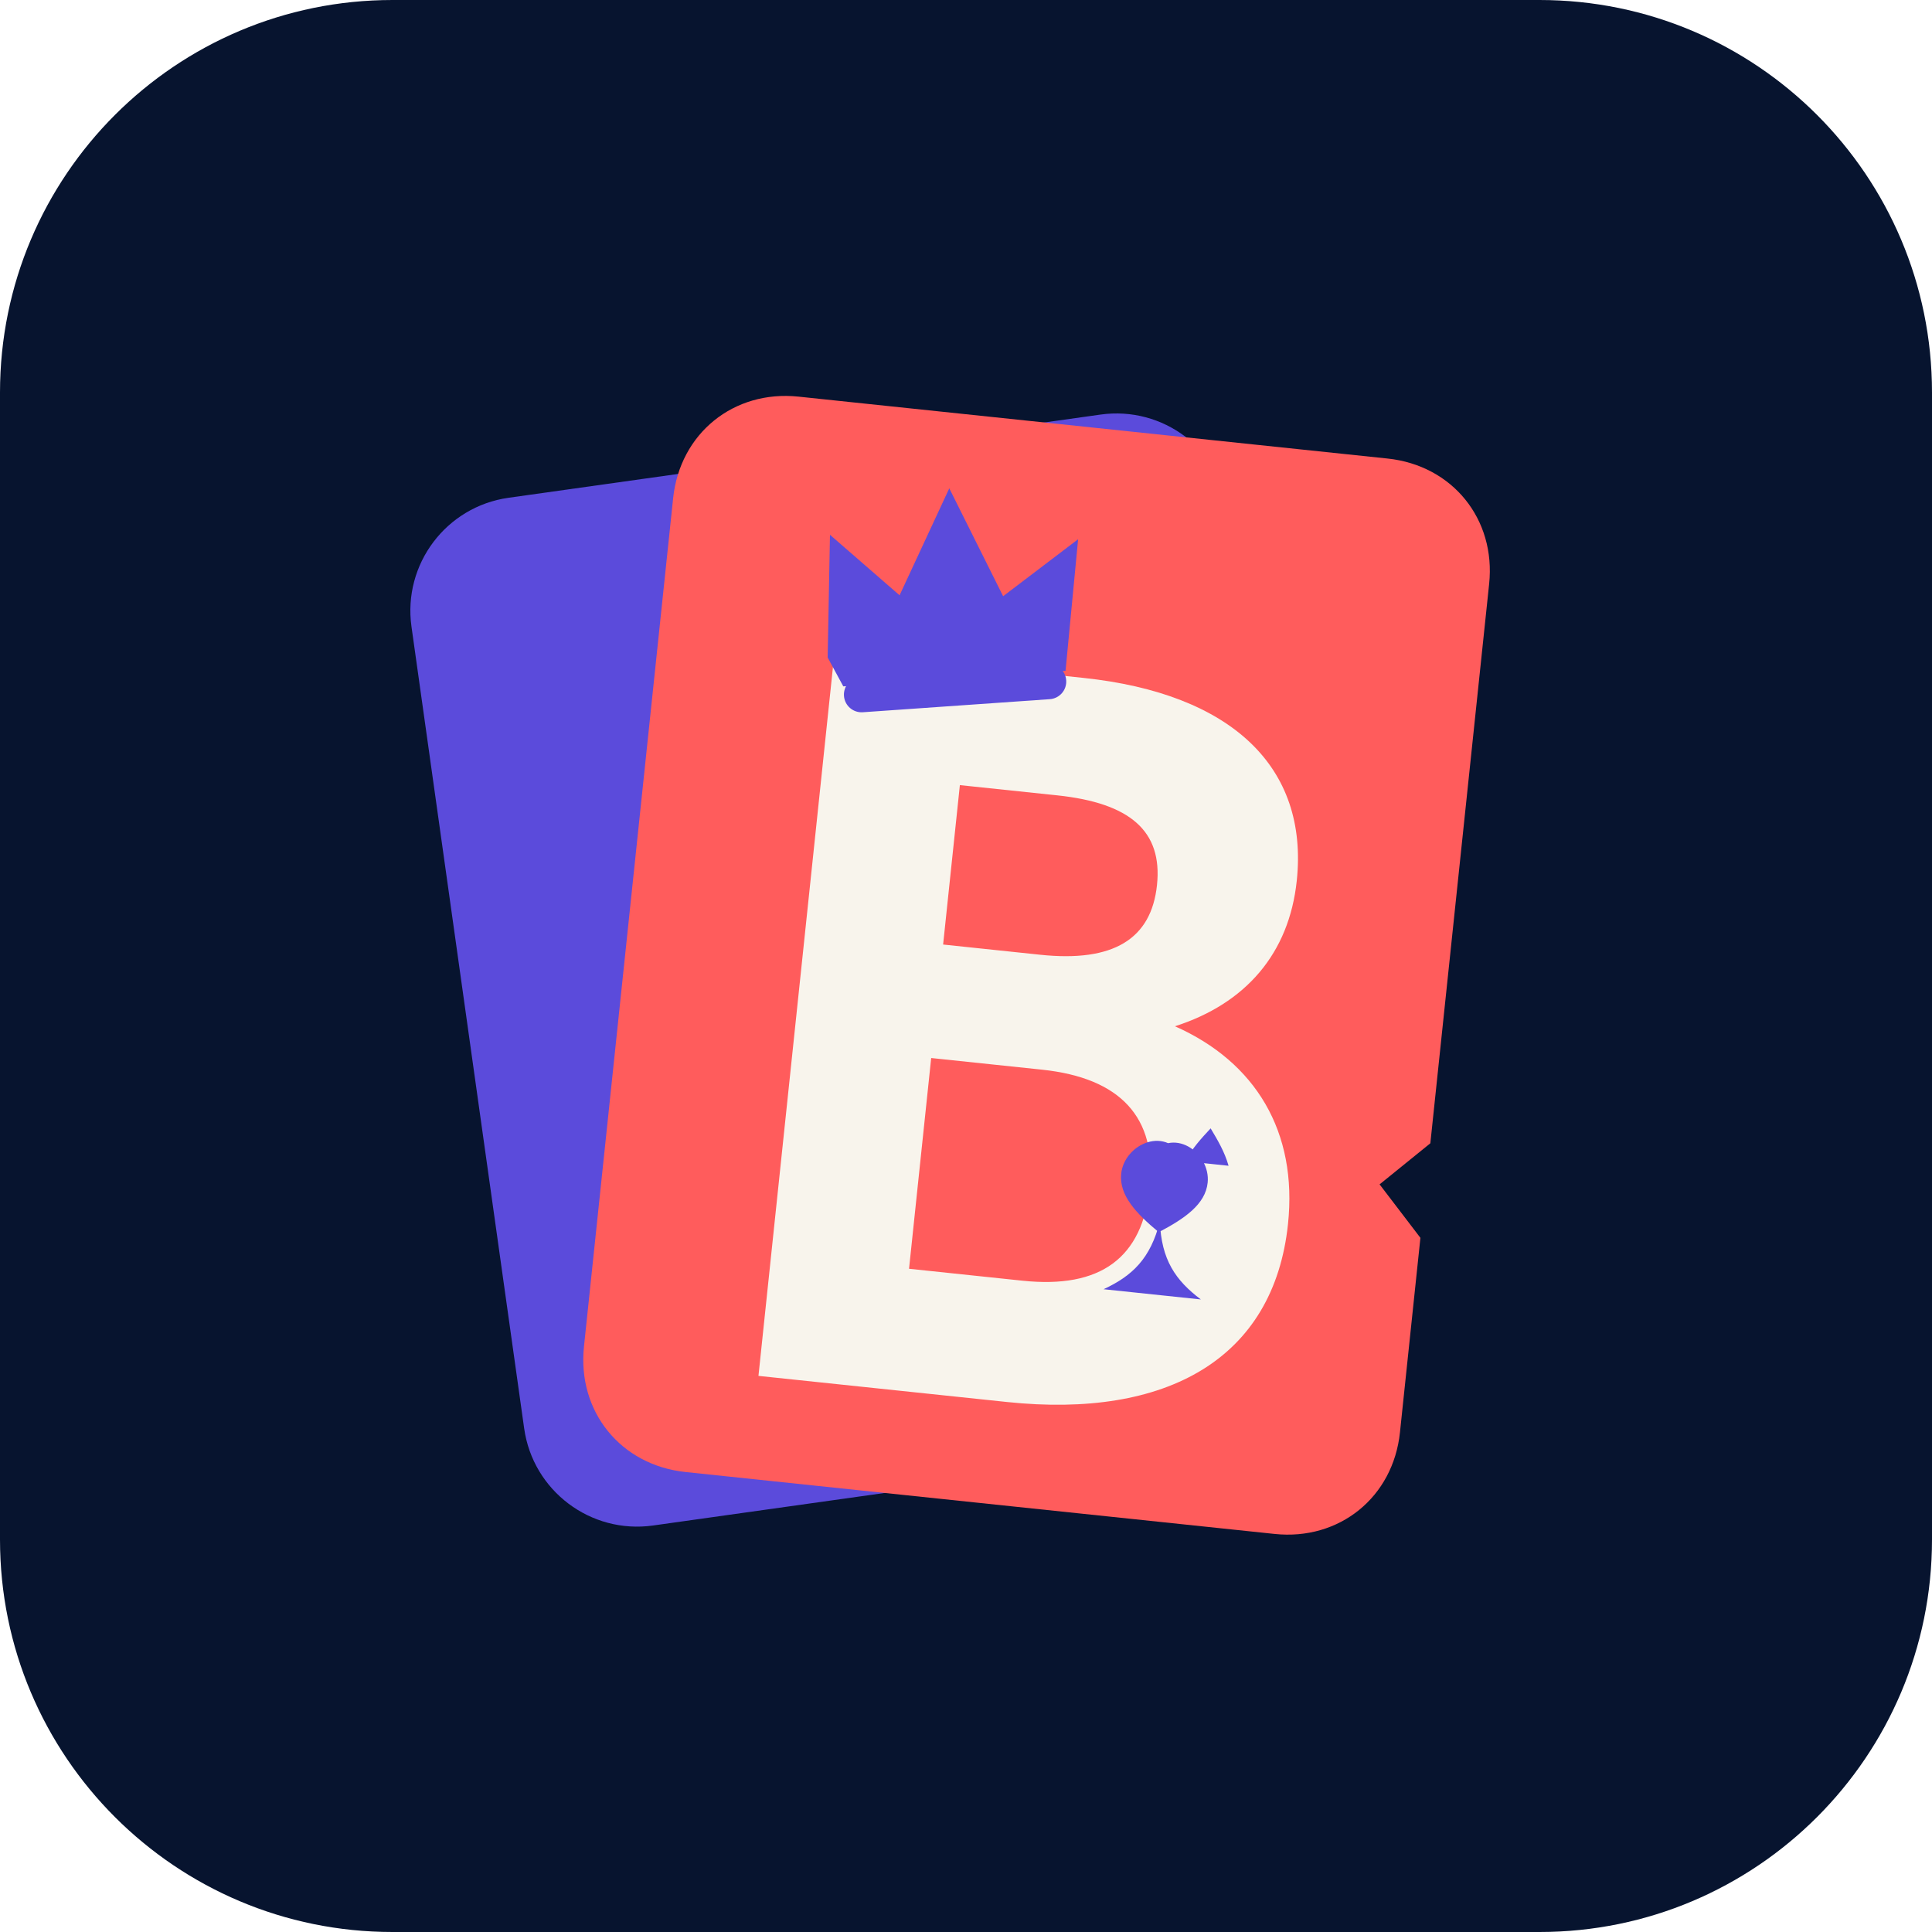
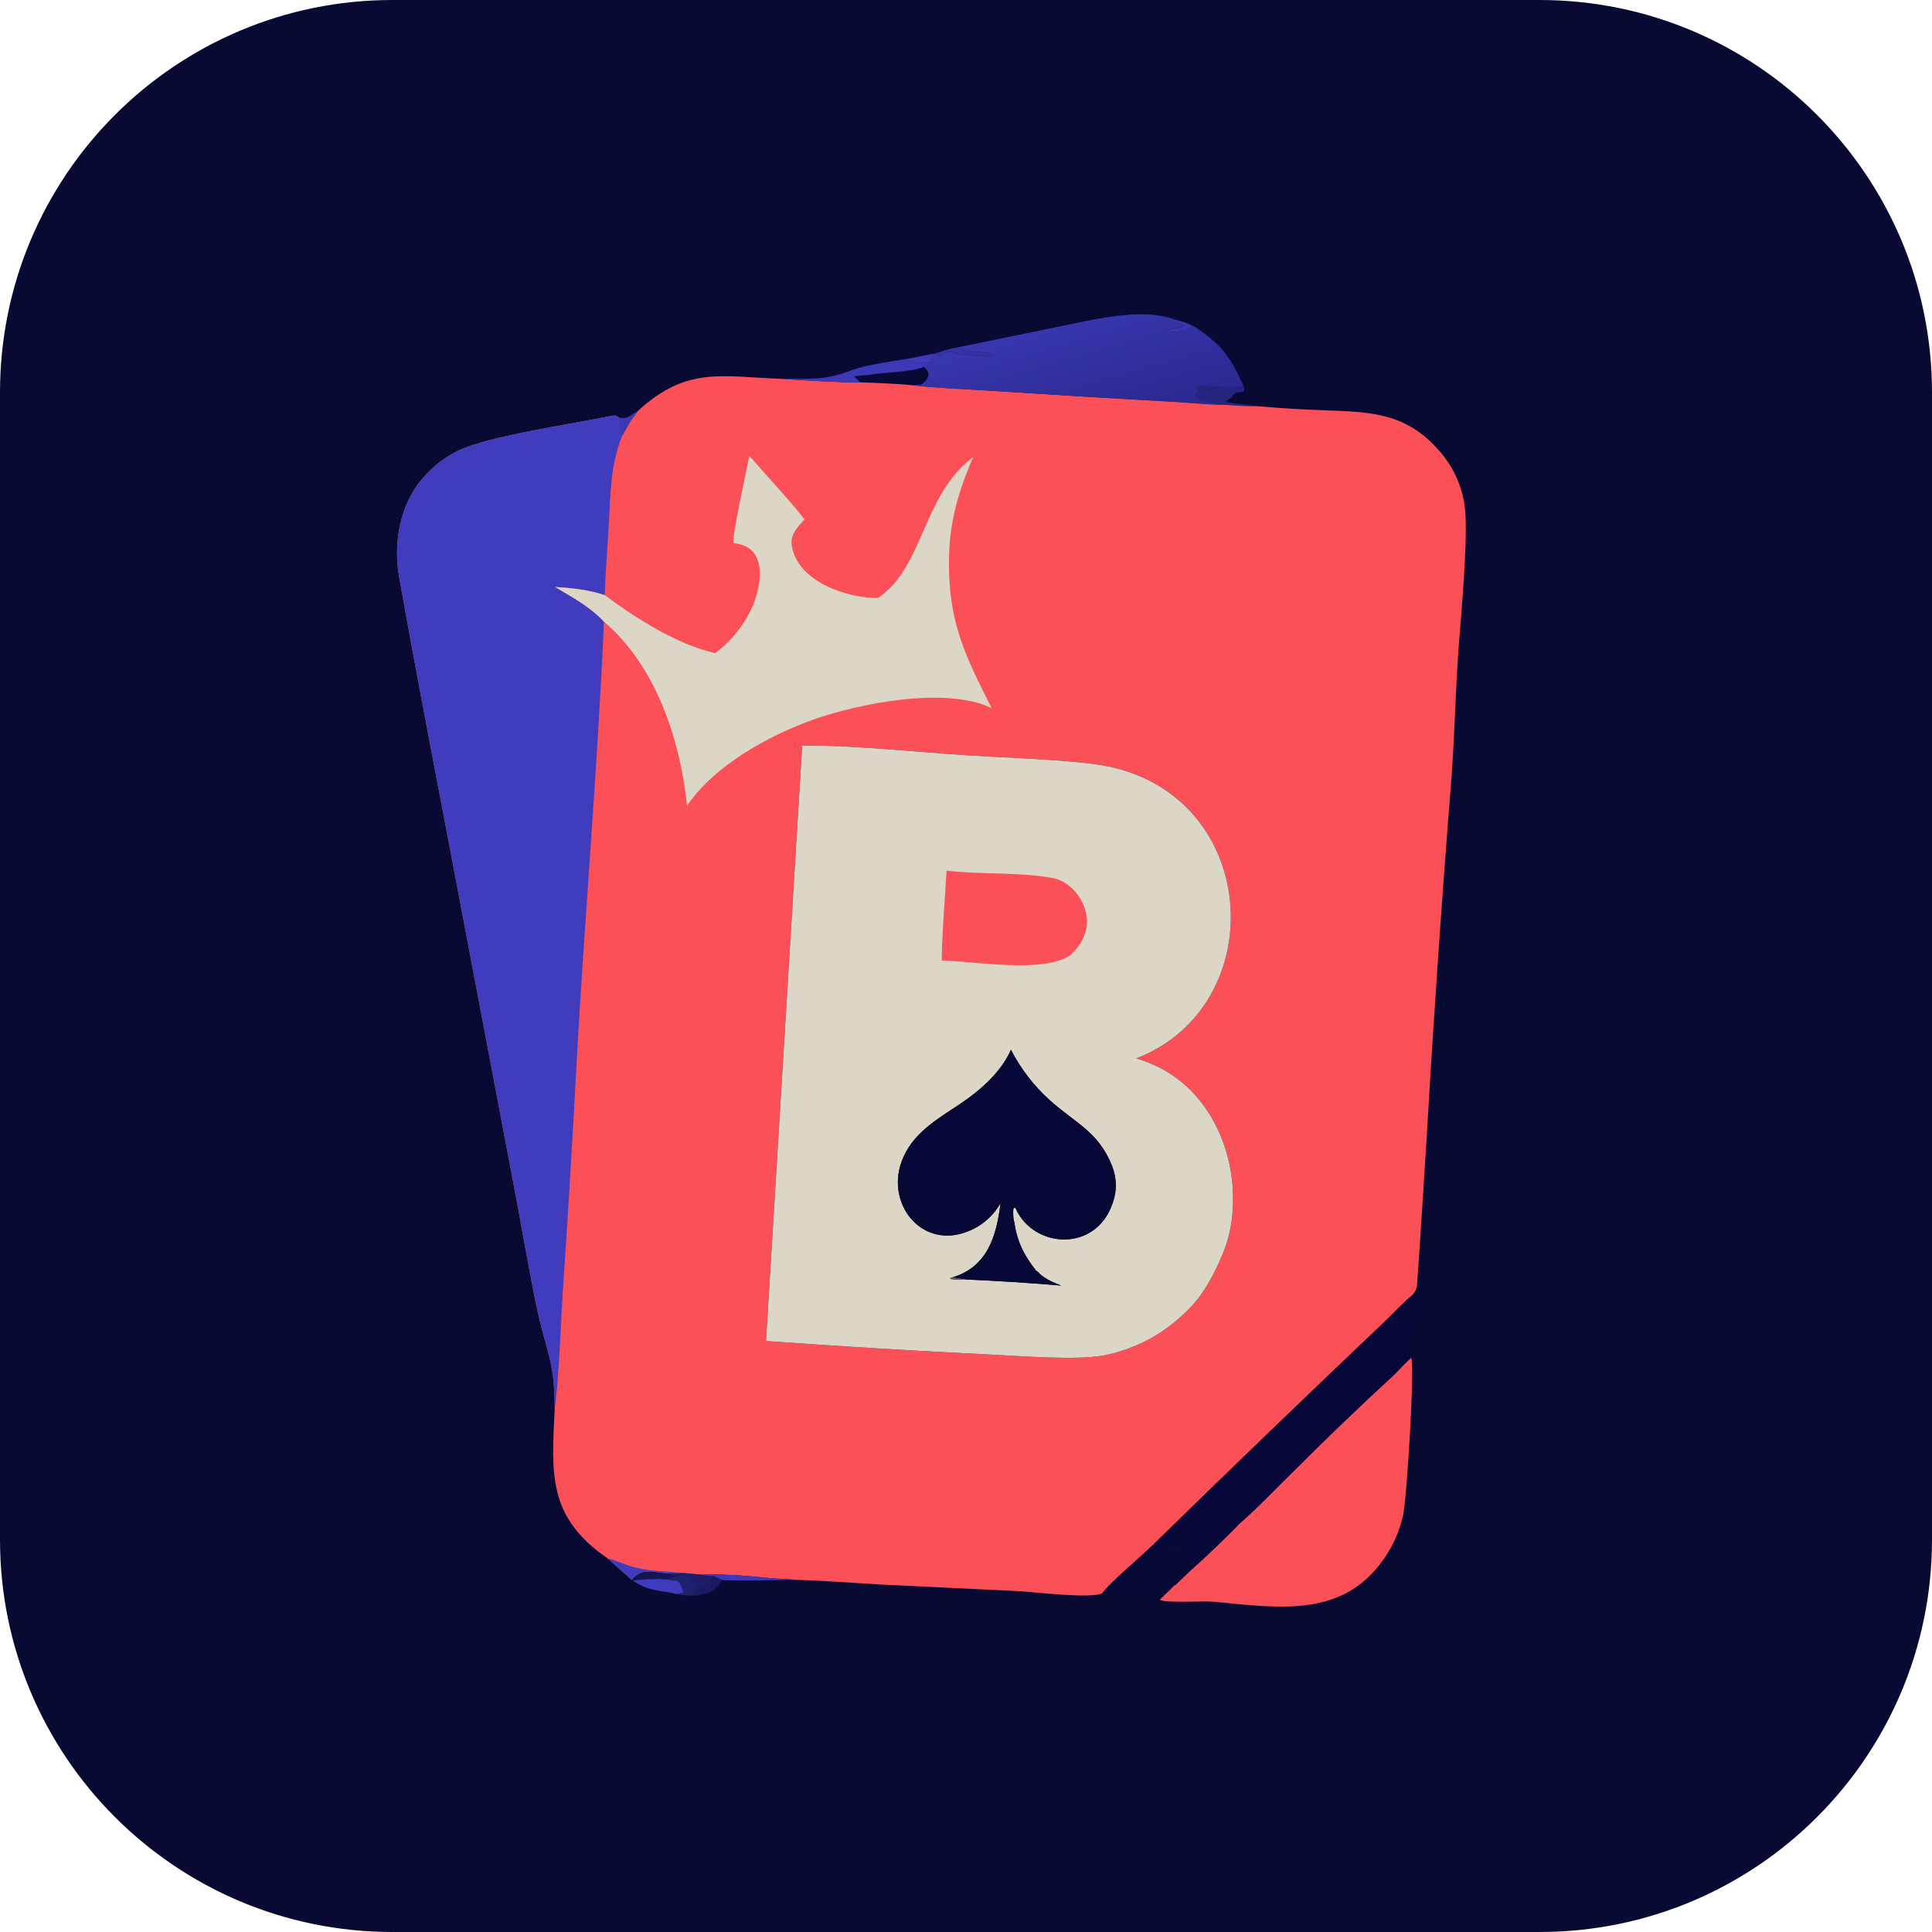
<svg xmlns="http://www.w3.org/2000/svg" viewBox="0 0 512 512">
-   <rect width="512" height="512" rx="104" fill="#07142F" />
-   <g transform="translate(71 71) scale(.72)">
-     <g transform="rotate(-8 220 258)">
-       <rect x="72" y="68" width="304" height="382" rx="42" fill="#5B4BDB" />
-     </g>
-     <g transform="rotate(6 286 256)">
-       <path fill="#FF5C5C" d="M174 58h218c24 0 42 18 42 42v207l-17 17 17 18v72c0 24-18 42-42 42H174c-24 0-42-18-42-42V100c0-24 18-42 42-42Z" />
-       <path fill="#F8F4EC" fill-rule="evenodd" d="M197 150h92c55 0 86 24 86 66 0 27-14 47-39 58 31 10 49 34 49 68 0 50-37 76-96 76h-92V150Zm51 44v59h36c27 0 40-10 40-30 0-20-13-29-40-29h-36Zm0 101v78h42c29 0 43-13 43-39 0-26-15-39-44-39h-41Z" />
-       <path fill="#5B4BDB" d="M331 323c8-13 23-4 23 7 0 8-7 14-16 20-9-6-16-12-16-20 0-11 15-20 23-7 2-5 5-9 8-13 3 4 6 8 8 13Zm7 23c2 14 8 21 18 27h-36c10-6 16-13 18-27Z" />
-       <path fill="#5B4BDB" d="m193 145 4-45 24 24 21-38 17 41 29-19-8 48h-82l-5-11Z" transform="rotate(-10 236 139)" />
-       <rect x="198" y="153" width="82" height="13" rx="6.5" fill="#5B4BDB" transform="rotate(-10 236 139)" />
-     </g>
-   </g>
+   <rect width="512" height="512" rx="104" fill="#080A34" />
+   <svg x="54" y="54" width="404" height="404" viewBox="256 224 512 576">
+     <path fill="#FB5057" d="M388.259 302.058C406.576 285.399 419.5 289.33 442.245 290.142C449.264 290.648 465.791 291.622 472.148 291.508C476.618 291.568 487.529 292.091 491.73 292.586C500.211 293.576 510.504 293.994 519.1 294.511L557.466 296.926L592.064 298.936C597 299.223 604.104 299.926 608.813 299.922C612.81 300.152 618.447 300.577 622.254 300.495C630.349 301.207 638.462 301.705 646.584 301.991C664.871 302.725 678.262 302.632 691.221 317.826C696.038 323.413 699.195 330.237 700.333 337.526C701.997 348.112 699.108 378.846 698.209 390.677C696.855 408.505 696.542 428.552 695.03 446.033C691.579 489.563 688.59 533.129 686.064 576.722C684.839 595.255 683.781 613.97 682.411 632.503C682.284 634.233 681.665 635.124 680.56 636.397C677.849 638.575 674.051 642.581 671.471 645.135C641.616 673.479 611.971 702.042 582.536 730.821C578.678 734.616 565.572 745.71 563.576 748.907C559.985 751.267 537.09 748.45 531.551 748.178L480.267 745.722C469.096 745.119 458.485 744.192 447.26 743.922C444.087 743.475 441.134 743.609 438.002 743.282C429.718 742.416 420.713 741.674 412.398 741.978C409.857 741.689 407.632 741.571 405.116 741.359C402.734 741.341 401.135 741.3 398.747 741.445C393.274 740.977 389.305 739.315 385.677 743.966C382.741 741.153 379.475 738.454 376.518 735.783C353.826 720.146 355.404 703.779 356.6 679.201C356.609 661.008 353.323 657.639 349.792 640.921C347.089 628.123 344.622 613.374 342.167 600.305L314.82 456.087C309.027 425.728 303.199 395.419 297.813 364.981C295.728 353.197 297.717 339.789 304.867 330.04C308.795 324.713 313.923 320.386 319.835 317.412C331.343 311.704 363.845 307.16 378.046 304.128C379.491 303.819 379.971 304.097 380.892 304.826C380.807 307.857 380.771 309.046 382.105 311.613C384.777 306.884 384.834 306.403 388.259 302.058ZM436.442 653.689C464.553 655.718 492.687 657.419 520.838 658.791C532.572 659.353 553.531 661.094 564.107 659.131C574.368 657.126 583.929 652.482 591.85 645.658C598.145 640.248 601.097 636.423 605.009 629.283C608.978 621.579 611.564 615.564 612.541 606.828C615.001 584.845 605.404 560.597 584.94 550.291C582.173 548.925 579.294 547.799 576.334 546.926C623.579 528.673 623.984 459.771 577.432 440.192C572.275 438.052 566.863 436.588 561.331 435.836C548.576 433.981 527.289 433.321 513.687 432.467C494.605 431.269 468.819 428.493 450.113 428.691L436.442 653.689Z" />
+     <path fill="#413CBE" d="M356.6 679.201C356.609 661.008 353.323 657.639 349.792 640.921C347.089 628.123 344.622 613.374 342.167 600.305L314.82 456.087C309.027 425.728 303.199 395.419 297.813 364.981C295.728 353.197 297.717 339.789 304.867 330.04C308.795 324.713 313.923 320.386 319.835 317.412C331.343 311.704 363.845 307.16 378.046 304.128C379.491 303.819 379.971 304.097 380.892 304.826C380.807 307.857 380.771 309.046 382.105 311.613C377.691 322.625 377.712 332.971 377.062 344.661C376.559 353.697 375.79 362.833 375.475 371.865C369.048 369.771 363.504 369.235 356.744 368.781C363.487 372.875 369.714 376.044 375.212 381.899C372.806 437.097 367.873 493.917 364.831 549.278C363.319 578.065 361.583 606.84 359.622 635.599C358.835 647.875 358.266 667.66 356.6 679.201Z" />
+     <path fill="#DCD6C7" d="M430.142 319.248C435.32 325.25 446.599 337.369 450.968 343.256C448.37 346.157 445.544 348.942 446.156 353.078C448.205 366.925 467.519 373.157 478.822 372.912C496.113 361.24 495.657 333.728 514.65 319.825C507.708 336.036 504.669 348.768 505.768 366.77C506.935 385.863 513.417 398.042 521.657 414.541C504.507 406.274 471.659 412.739 454.29 418.92C437.152 425.02 417.007 436.209 406.602 451.43C404.043 426.519 394.851 398.59 375.212 381.899C369.714 376.044 363.487 372.875 356.744 368.781C363.504 369.235 369.048 369.771 375.475 371.865C387.51 380.751 402.658 390.443 417.211 393.798C425.66 387.526 432.386 377.731 433.831 367.2C434.91 359.331 432.749 353.07 424.186 352.223C423.335 350.442 429.376 323.481 430.142 319.248Z" />
+     <path fill="#413CBE" d="M376.518 735.783C380.57 736.713 383.346 738.508 388.364 739.569C394.72 740.912 399.086 740.631 405.116 741.359C402.734 741.341 401.135 741.3 398.747 741.445C393.274 740.977 389.305 739.315 385.677 743.966C382.741 741.153 379.475 738.454 376.518 735.783Z" />
+     <path fill="#DCD6C7" d="M450.113 428.691C468.819 428.493 494.605 431.269 513.687 432.467C527.289 433.321 548.576 433.981 561.331 435.836C566.863 436.588 572.275 438.052 577.432 440.192C623.984 459.771 623.579 528.673 576.334 546.926C579.294 547.799 582.173 548.925 584.94 550.291C605.404 560.597 615.001 584.845 612.541 606.828C611.564 615.564 608.978 621.579 605.009 629.283C601.097 636.423 598.145 640.248 591.85 645.658C583.929 652.482 574.368 657.126 564.107 659.131C553.531 661.094 532.572 659.353 520.838 658.791C492.687 657.419 464.553 655.718 436.442 653.689L450.113 428.691ZM506.892 629.633C508.821 630.073 510.121 630.107 512.02 630.445C524.018 630.971 536.004 631.739 547.971 632.749C544.669 631.381 543.303 630.933 540.418 628.811C539.715 628.129 539.168 627.479 538.358 626.946C533.678 621.012 531.242 615.82 530.168 608.4C530.038 607.596 529.526 603.652 530.298 603.335C530.555 603.505 530.695 603.682 530.907 603.936C537.91 618.799 560.867 620.079 567.247 602.042C569.114 597.156 569.029 592.33 567.18 587.476C561.885 574.416 553.444 571.522 543.568 562.621C537.6 557.23 532.659 550.802 528.983 543.649C525.282 552.109 517.369 559.034 509.822 564.081C500.834 570.093 491.369 575.36 487.567 586.184C481.924 602.25 495.416 619.044 512.543 612.343C517.831 610.33 522.251 606.534 525.039 601.61C523.579 613.782 520.225 625.673 506.892 629.633Z" />
+     <path fill="#080A34" fill-opacity="0.976" d="M525.039 601.61C522.251 606.534 517.831 610.33 512.543 612.343C495.416 619.044 481.924 602.25 487.567 586.184C491.369 575.36 500.834 570.093 509.822 564.081C517.369 559.034 525.282 552.109 528.983 543.649C532.659 550.802 537.6 557.23 543.568 562.621C553.444 571.522 561.885 574.416 567.18 587.476C566.509 590.223 566.576 599.285 567.247 602.042C560.867 620.079 537.91 618.799 530.907 603.936C530.695 603.682 530.555 603.505 530.298 603.335C529.526 603.652 530.038 607.596 530.168 608.4C531.242 615.82 533.678 621.012 538.358 626.946C529.852 622.929 533.764 621.217 529.69 615.175C527.775 612.336 528.225 613.325 526.859 609.688C525.118 614.079 523.54 616.545 521.278 620.584C520.629 621.832 519.968 622.941 519.338 624.216C514.996 625.523 511.075 631.936 520.504 630.242C525.711 629.307 537.251 633.276 540.418 628.811C543.303 630.933 544.669 631.381 547.971 632.749C536.004 631.739 524.018 630.971 512.02 630.445C510.121 630.107 508.821 630.073 506.892 629.633C520.225 625.673 523.579 613.782 525.039 601.61ZM528.756 602.875C528.7 600.821 528.301 600.4 529.254 599.1C531.736 600.014 533.09 606.111 535.192 607.457C535.777 606.183 535.938 605.655 536.348 604.347C537.604 605.614 537.311 608.418 537.618 608.954C538.568 610.62 546.889 614.501 548.457 614.246C552.244 613.628 556.558 612.829 559.629 610.848L559.66 610.427L556.731 611.36L556.186 610.958C557.844 608.634 559.824 608.138 561.131 606.748C563.456 604.274 567.261 598.868 566.211 595.3C563.837 587.234 562.036 577.821 554.385 573.117C549.986 570.413 546.192 568.276 542.376 565.126C537.429 561.042 533.618 549.302 526.746 549.092L526.455 549.736C518.189 567.615 485.264 572.018 489.729 590.872C491.033 596.379 489.05 602.633 491.938 606.699C493.313 606.574 493.045 605.014 494.381 606.473C501.577 614.338 507.259 615.391 515.436 607.718C516.284 608.317 515.901 607.968 516.393 609.03C522.324 605.924 523.388 600.179 525.119 599.181L525.308 599.944C525.548 600.88 525.406 600.526 525.737 601.178L526.476 600.31C526.491 603.724 525.003 605.693 526.208 607.521C527.717 607.829 527.003 607.921 528.411 607.154C529.154 605.756 528.862 604.503 528.756 602.875Z" />
+     <path fill="#07083B" fill-opacity="0.859" d="M526.746 549.092C533.618 549.302 537.429 561.042 542.376 565.126C546.192 568.276 549.986 570.413 554.385 573.117C562.036 577.821 563.837 587.234 566.211 595.3C567.261 598.868 563.456 604.274 561.131 606.748C559.824 608.138 557.844 608.634 556.186 610.958L556.731 611.36L559.66 610.427L559.629 610.848C556.558 612.829 552.244 613.628 548.457 614.246C546.889 614.501 538.568 610.62 537.618 608.954C537.311 608.418 537.604 605.614 536.348 604.347C535.938 605.655 535.777 606.183 535.192 607.457C533.09 606.111 531.736 600.014 529.254 599.1C528.301 600.4 528.7 600.821 528.756 602.875C528.862 604.503 529.154 605.756 528.411 607.154C527.003 607.921 527.717 607.829 526.208 607.521C525.003 605.693 526.491 603.724 526.476 600.31L525.737 601.178C525.406 600.526 525.548 600.88 525.308 599.944L525.119 599.181C523.388 600.179 522.324 605.924 516.393 609.03C515.901 607.968 516.284 608.317 515.436 607.718C507.259 615.391 501.577 614.338 494.381 606.473C493.045 605.014 493.313 606.574 491.938 606.699C489.05 602.633 491.033 596.379 489.729 590.872C485.264 572.018 518.189 567.615 526.455 549.736L526.746 549.092Z" />
+     <path fill="#FB5057" d="M504.646 475.969C517.824 477.529 531.758 476.386 544.746 478.767C553.217 480.319 559.714 490.815 557.175 499.049C555.919 503.124 554.297 505.065 551.413 507.941C540.985 514.84 516.165 510.247 502.843 509.95C502.834 500.628 504.143 485.75 504.646 475.969Z" />
+     <path fill="#07083B" fill-opacity="0.737" d="M526.859 609.688C528.225 613.325 527.775 612.336 529.69 615.175C533.764 621.217 529.852 622.929 538.358 626.946C539.168 627.479 539.715 628.129 540.418 628.811C537.251 633.276 525.711 629.307 520.504 630.242C511.075 631.936 514.996 625.523 519.338 624.216C518.361 625.868 512.587 630.672 519.967 629.346C519.975 629.344 522.593 628.185 522.574 628.204C522.04 628.019 521.053 628.025 520.752 627.83C521.326 627.303 524.054 627.45 524.015 626.034C523.943 623.453 524.406 620.875 521.278 620.584C523.54 616.545 525.118 614.079 526.859 609.688Z" />
+     <path fill="#07083B" fill-opacity="0.627" d="M521.278 620.584C524.406 620.875 523.943 623.453 524.015 626.034C524.054 627.45 521.326 627.303 520.752 627.83C521.053 628.025 522.04 628.019 522.574 628.204C522.593 628.185 519.975 629.344 519.967 629.346C512.587 630.672 518.361 625.868 519.338 624.216C519.968 622.941 520.629 621.832 521.278 620.584Z" />
+     <path fill="#080A34" fill-opacity="0.988" d="M567.18 587.476C569.029 592.33 569.114 597.156 567.247 602.042C566.576 599.285 566.509 590.223 567.18 587.476Z" />
+     <path fill="#E0DBD7" d="M530.168 608.4C530.038 607.596 529.526 603.652 530.298 603.335C530.555 603.505 530.695 603.682 530.907 603.936C530.696 605.343 530.46 606.339 530.813 607.717C530.851 607.865 530.91 608.1 530.803 608.235C530.69 608.376 530.191 608.396 530.168 608.4Z" />
+     <path fill="#595758" d="M512.02 630.445C510.373 630.515 508.311 630.752 506.697 630.41C506.502 630.368 506.125 630.275 506.027 630.069C505.997 630.004 505.994 629.895 506.035 629.833C506.177 629.624 506.8 629.643 506.892 629.633C508.821 630.073 510.121 630.107 512.02 630.445Z" />
+     <path fill="#FB5057" d="M680.264 659.955C681.523 665.335 678.561 712.674 677.208 719.156C676.123 724.399 674.103 729.403 671.245 733.931C655.647 758.938 630.406 754.498 605.494 752.202C601.487 751.832 587.767 752.788 585.209 751.504C587.155 749.422 589.003 747.868 590.783 745.987L591.111 745.927C592.33 744.72 593.564 743.528 594.814 742.353C596.127 741.081 597.466 739.835 598.83 738.617C600.176 737.599 614.084 724.323 615.084 722.914C621.124 717.794 629.723 708.841 635.626 703.034C648.109 690.554 660.85 678.334 673.839 666.381C676.119 664.085 677.826 662.12 680.264 659.955Z" />
+     <defs>
+       <linearGradient id="a" x1="562.588" x2="551.068" y1="306.959" y2="266.574" gradientUnits="userSpaceOnUse">
+         <stop offset="0" stop-color="#3A34B6" stop-opacity="0.718" />
+         <stop offset="1" stop-color="#3F3BBB" stop-opacity="0.906" />
+       </linearGradient>
+     </defs>
+     <path fill="url(#a)" d="M508.574 278.318L548.04 270.231C560.405 267.772 578.757 263.059 590.842 267.767C590.653 268.148 590.449 268.391 590.543 268.782C589.198 267.916 594.768 269.988 594.326 269.796C594.31 270.534 592.141 271.015 591.509 271.021C591.173 271.024 588.16 271.731 588.159 271.733L588.156 271.789C589.816 273.396 595.935 271.69 598.016 270.277C608.368 276.805 612.253 282.237 616.902 292.958C614.783 293.439 613.658 293.545 611.499 293.339C608.907 293.091 606.167 293.484 603.496 292.921C602.424 292.82 599.708 292.687 599.103 293.724C599.07 293.781 599.461 294.328 599.489 294.381C600.121 295.571 597.648 295.429 599.245 296.966L599.168 296.976C599.703 298.974 606.541 299.182 608.813 299.922C604.104 299.926 597 299.223 592.064 298.936L557.466 296.926L519.1 294.511C510.504 293.994 500.211 293.576 491.73 292.586C492.257 292.533 495.166 292.317 495.234 292.266C498.491 289.802 498.606 287.533 496.023 285.665C496.611 284.916 497.991 284.198 498.877 283.643C499.512 282.992 499.303 281.618 499.369 280.68L500.293 280.576C501.461 281.119 503.47 282.748 502.761 280.761C503.894 280.312 505.118 280.193 506.225 279.666C508.088 281.256 521.638 282.136 522.394 281.093C522.119 279.803 512.471 280.592 508.574 278.318Z" />
+     <path fill="#07083B" fill-opacity="0.761" d="M563.576 748.907C565.572 745.71 578.678 734.616 582.536 730.821C611.971 702.042 641.616 673.479 671.471 645.135C671.929 650.572 672.232 647.858 676.44 649.027C676.338 648.999 679.434 652.183 679.705 652.85L679.533 655.947C674.417 657.676 674.156 661.151 673.839 666.381C660.85 678.334 648.109 690.554 635.626 703.034C629.723 708.841 621.124 717.794 615.084 722.914C615.113 722.707 615.142 722.5 615.171 722.293L615.286 721.323C615.577 719.031 617.004 719.29 618.212 717.68L617.995 717.245L618.197 717.161C617.604 717.013 613.092 719.964 613.461 721.234C612.471 722.053 610.599 723.19 610.112 724.36C608.847 727.402 603.055 729.116 605.223 724.368C606.814 720.885 605.481 722.27 604 722.381C603.921 722.336 603.841 722.292 603.762 722.247C603.843 721.795 604.261 721.522 604.261 721.04C603.412 719.858 601.674 721.295 601.056 721.623C600.338 722.253 594.277 726.743 593.965 726.73C593.377 725.499 594.546 724.814 594.771 723.461C595.047 721.804 597.062 722.497 597.75 721.361C597.738 721.269 597.725 721.177 597.713 721.085C597.47 720.764 596.95 721.212 596.7 721.281C596.367 721.389 596.035 721.497 595.702 721.605C593.176 722.308 594.108 725.04 591.318 725.252C590.127 725.342 587.709 728.378 586.493 728.91C585.074 730.043 582.462 732.327 581.131 733.53C579.827 734.897 578.541 735.726 577.002 737.383C575.057 738.751 567.932 745.543 566.37 747.408C565.444 747.917 565.051 748.229 564.172 748.869L563.576 748.907Z" />
+     <path fill="#07083B" fill-opacity="0.278" d="M577.002 737.383C579.255 736.614 581.032 735.548 583.241 734.969C584.78 734.574 585.295 736.045 586.384 734.597C587.255 733.438 588.184 735.214 589.886 734.304C591.915 733.219 593.791 738.042 594.899 739.365C594.351 739.788 593.594 740.899 593.422 740.975C592.229 741.502 589.453 739.595 588.482 740.49C586.046 742.735 586.097 740.612 585.006 740.552C584.212 741.398 584.589 743.052 586.742 742.372C589.457 741.514 590.412 742.57 590.955 745.207L591.111 745.927L590.783 745.987C589.362 742.687 587.839 742.848 584.804 743.718C582.852 744.278 582.088 746.997 580.511 746.476C579.382 745.929 581.497 742.977 580.321 743.048C579.625 743.534 579.679 746.039 579.255 746.345C577.851 747.361 575.994 746.853 574.7 748.083C573.495 749.097 573.074 746.347 572.12 746.272C569.706 746.082 569.13 747.243 566.37 747.408C567.932 745.543 575.057 738.751 577.002 737.383Z" />
+     <defs>
+       <linearGradient id="b" x1="594.147" x2="604.812" y1="726.3" y2="730.036" gradientUnits="userSpaceOnUse">
+         <stop offset="0" stop-color="#08083D" stop-opacity="0.447" />
+         <stop offset="1" stop-color="#06083B" stop-opacity="0.616" />
+       </linearGradient>
+     </defs>
+     <path fill="url(#b)" d="M601.056 721.623C601.674 721.295 603.412 719.858 604.261 721.04C604.261 721.522 603.843 721.795 603.762 722.247C603.841 722.292 603.921 722.336 604 722.381C605.481 722.27 606.814 720.885 605.223 724.368C603.055 729.116 608.847 727.402 610.112 724.36C610.599 723.19 612.471 722.053 613.461 721.234C613.092 719.964 617.604 717.013 618.197 717.161L617.995 717.245L618.212 717.68C617.004 719.29 615.577 719.031 615.286 721.323L615.171 722.293C615.142 722.5 615.113 722.707 615.084 722.914C614.084 724.323 600.176 737.599 598.83 738.617C597.522 736.662 597.614 736.424 595.844 734.773C592.911 732.037 588.103 734.826 588.994 731.286C592.049 731.249 594.177 730.289 596.559 728.326C599.868 725.597 600.247 725.97 600.877 722.55L601.056 721.623Z" />
+     <path fill="#413CBE" fill-opacity="0.941" d="M442.245 290.142C454.056 290.003 458.211 290.961 469.84 286.535C473.649 285.085 485.076 283.301 489.469 282.639C492.311 284.71 495.596 284.279 498.877 283.643C497.991 284.198 496.611 284.916 496.023 285.665C491.566 287.58 481.28 287.684 476 288.569C474.655 288.794 470.525 288.933 469.742 289.263L469.721 289.304C469.736 289.349 471.982 291.356 472.148 291.508C465.791 291.622 449.264 290.648 442.245 290.142Z" />
+     <path fill="#3F39B9" fill-opacity="0.008" d="M496.023 285.665C498.606 287.533 498.491 289.802 495.234 292.266C495.166 292.317 492.257 292.533 491.73 292.586C487.529 292.091 476.618 291.568 472.148 291.508C471.982 291.356 469.736 289.349 469.721 289.304L469.742 289.263C470.525 288.933 474.655 288.794 476 288.569C481.28 287.684 491.566 287.58 496.023 285.665Z" />
+     <path fill="#07083B" fill-opacity="0.118" d="M566.37 747.408C569.13 747.243 569.706 746.082 572.12 746.272C573.074 746.347 573.495 749.097 574.7 748.083C575.994 746.853 577.851 747.361 579.255 746.345C579.679 746.039 579.625 743.534 580.321 743.048C581.497 742.977 579.382 745.929 580.511 746.476C582.088 746.997 582.852 744.278 584.804 743.718C587.839 742.848 589.362 742.687 590.783 745.987C589.003 747.868 587.155 749.422 585.209 751.504L585.081 751.004C583.36 744.043 580.984 749.112 576.523 750.407C568.724 752.673 570.577 750.389 564.172 748.869C565.051 748.229 565.444 747.917 566.37 747.408Z" />
+     <path fill="#3F39B9" fill-opacity="0.569" d="M616.902 292.958C618.211 296.934 614.413 293.722 612.77 296.549C612.243 297.456 610.239 298.556 610.185 298.739C612.439 299.644 619.224 299.778 622.254 300.495C618.447 300.577 612.81 300.152 608.813 299.922C606.541 299.182 599.703 298.974 599.168 296.976L599.245 296.966C597.648 295.429 600.121 295.571 599.489 294.381C599.461 294.328 599.07 293.781 599.103 293.724C599.708 292.687 602.424 292.82 603.496 292.921C606.167 293.484 608.907 293.091 611.499 293.339C613.658 293.545 614.783 293.439 616.902 292.958Z" />
+     <path fill="#07083B" fill-opacity="0.533" d="M581.131 733.53C582.462 732.327 585.074 730.043 586.493 728.91C587.709 728.378 590.127 725.342 591.318 725.252C594.108 725.04 593.176 722.308 595.702 721.605C596.035 721.497 596.367 721.389 596.7 721.281C596.95 721.212 597.47 720.764 597.713 721.085C597.725 721.177 597.738 721.269 597.75 721.361C597.062 722.497 595.047 721.804 594.771 723.461C594.546 724.814 593.377 725.499 593.965 726.73C594.277 726.743 600.338 722.253 601.056 721.623L600.877 722.55C600.247 725.97 599.868 725.597 596.559 728.326C594.177 730.289 592.049 731.249 588.994 731.286C587.948 731.184 582.918 733.084 581.131 733.53Z" />
+     <path fill="#413CBE" fill-opacity="0.988" d="M398.024 743.706C403.955 744.505 403.328 743.495 405.122 748.255C405.213 748.498 405.245 748.468 405.231 748.703C404.904 748.974 402.914 749.144 402.291 749.268C396.257 747.735 392.334 748.297 386.834 744.676L386.153 744.242C389.67 743.652 394.486 743.496 398.024 743.706Z" />
+     <path fill="#07083B" fill-opacity="0.4" d="M581.131 733.53C582.918 733.084 587.948 731.184 588.994 731.286C588.103 734.826 592.911 732.037 595.844 734.773C597.614 736.424 597.522 736.662 598.83 738.617C597.466 739.835 596.127 741.081 594.814 742.353C594.791 741.179 594.75 740.537 594.899 739.365C593.791 738.042 591.915 733.219 589.886 734.304C588.184 735.214 587.255 733.438 586.384 734.597C585.295 736.045 584.78 734.574 583.241 734.969C581.032 735.548 579.255 736.614 577.002 737.383C578.541 735.726 579.827 734.897 581.131 733.53Z" />
+     <path fill="#07083B" fill-opacity="0.682" d="M680.56 636.397L680.18 637.779C677.42 640.381 671.275 647.612 680.113 645.101C678.849 647.624 678.001 647.581 680.737 649.066L680.456 649.998C680.159 650.942 679.922 651.885 679.705 652.85C679.434 652.183 676.338 648.999 676.44 649.027C672.232 647.858 671.929 650.572 671.471 645.135C674.051 642.581 677.849 638.575 680.56 636.397Z" />
+     <path fill="#413CBE" fill-opacity="0.373" d="M398.747 741.445C401.135 741.3 402.734 741.341 405.116 741.359C407.632 741.571 409.857 741.689 412.398 741.978C414.181 742.376 414.685 742.5 416.537 742.459C416.366 742.578 415.709 742.951 415.487 743.251C415.497 743.259 416.029 743.691 416.063 743.739C415.642 744.289 414.346 744.222 413.742 744.256C413.748 744.309 413.753 744.362 413.759 744.414C414.241 744.499 414.708 744.568 415.196 744.607L415.263 744.674C414.412 747.639 412.079 744.379 409.501 749.107C408.981 748.747 407.547 747.895 408.756 747.048C410.739 745.661 408.085 744.169 408.152 743.572C408.179 743.528 408.205 743.484 408.231 743.44C407.781 742.444 405.292 742.354 404.389 742.204C401.528 742.383 401.143 742.39 398.747 741.445Z" />
+     <path fill="#413CBE" fill-opacity="0.439" d="M398.024 743.706L398.661 743.613C400.936 743.299 402.508 742.284 404.389 742.204C405.292 742.354 407.781 742.444 408.231 743.44C408.205 743.484 408.179 743.528 408.152 743.572C408.085 744.169 410.739 745.661 408.756 747.048C407.547 747.895 408.981 748.747 409.501 749.107C409.86 749.134 410.397 749.13 410.74 749.266C410.29 749.502 405.549 749.642 404.749 749.685C403.868 749.566 403.157 749.438 402.291 749.268C402.914 749.144 404.904 748.974 405.231 748.703C405.245 748.468 405.213 748.498 405.122 748.255C403.328 743.495 403.955 744.505 398.024 743.706Z" />
+     <path fill="#3F39B9" fill-opacity="0.984" d="M412.398 741.978C420.713 741.674 429.718 742.416 438.002 743.282C441.134 743.609 444.087 743.475 447.26 743.922C443.961 743.989 421.002 744.454 419.603 743.939C418.352 743.167 417.922 743.014 416.537 742.459C414.685 742.5 414.181 742.376 412.398 741.978Z" />
+     <path fill="#413CBE" fill-opacity="0.224" d="M385.677 743.966C389.305 739.315 393.274 740.977 398.747 741.445C401.143 742.39 401.528 742.383 404.389 742.204C402.508 742.284 400.936 743.299 398.661 743.613L398.024 743.706C394.486 743.496 389.67 743.652 386.153 744.242C385.947 744.147 385.835 744.124 385.677 743.966Z" />
+     <path fill="#413CBE" fill-opacity="0.329" d="M416.537 742.459C417.922 743.014 418.352 743.167 419.603 743.939C417.673 749.804 409.89 750.426 404.749 749.685C405.549 749.642 410.29 749.502 410.74 749.266C410.397 749.13 409.86 749.134 409.501 749.107C412.079 744.379 414.412 747.639 415.263 744.674L415.196 744.607C414.708 744.568 414.241 744.499 413.759 744.414C413.753 744.362 413.748 744.309 413.742 744.256C414.346 744.222 415.642 744.289 416.063 743.739C416.029 743.691 415.497 743.259 415.487 743.251C415.709 742.951 416.366 742.578 416.537 742.459Z" />
+     <path fill="#07083B" fill-opacity="0.973" d="M673.839 666.381C674.156 661.151 674.417 657.676 679.533 655.947C679.78 657.304 679.948 658.617 680.264 659.955C677.826 662.12 676.119 664.085 673.839 666.381Z" />
+     <path fill="#3F39B9" fill-opacity="0.855" d="M508.574 278.318C512.471 280.592 522.119 279.803 522.394 281.093C521.638 282.136 508.088 281.256 506.225 279.666C505.118 280.193 503.894 280.312 502.761 280.761C503.47 282.748 501.461 281.119 500.293 280.576C502.931 279.717 505.819 278.732 508.574 278.318Z" />
+     <path fill="#07083B" fill-opacity="0.294" d="M594.899 739.365C594.75 740.537 594.791 741.179 594.814 742.353C593.564 743.528 592.33 744.72 591.111 745.927L590.955 745.207C590.412 742.57 589.457 741.514 586.742 742.372C584.589 743.052 584.212 741.398 585.006 740.552C586.097 740.612 586.046 742.735 588.482 740.49C589.453 739.595 592.229 741.502 593.422 740.975C593.594 740.899 594.351 739.788 594.899 739.365Z" />
+     <path fill="#3F39B9" fill-opacity="0.949" d="M380.892 304.826C384.358 305.337 384.894 304.144 388.259 302.058C384.834 306.403 384.777 306.884 382.105 311.613C380.771 309.046 380.807 307.857 380.892 304.826Z" />
+     <path fill="#07083B" fill-opacity="0.153" d="M680.113 645.101C671.275 647.612 677.42 640.381 680.18 637.779L680.456 638.628C680.799 639.77 681.104 640.153 682.023 640.918L681.396 641.616C678.309 640.108 677.208 643.82 679.995 644.648L680.113 645.101Z" />
+     <path fill="#413CBE" fill-opacity="0.965" d="M489.469 282.639C492.866 281.973 495.976 281.454 499.369 280.68C499.303 281.618 499.512 282.992 498.877 283.643C495.596 284.279 492.311 284.71 489.469 282.639Z" />
+     <path fill="#3F39B9" fill-opacity="0.929" d="M590.842 267.767C594.176 268.511 595.037 268.89 598.016 270.277C595.935 271.69 589.816 273.396 588.156 271.789L588.159 271.733C588.16 271.731 591.173 271.024 591.509 271.021C592.141 271.015 594.31 270.534 594.326 269.796C594.768 269.988 589.198 267.916 590.543 268.782C590.449 268.391 590.653 268.148 590.842 267.767Z" />
+     <path fill="#07083B" fill-opacity="0.863" d="M681.396 641.616L682.023 640.918C683.213 644.272 682.298 645.431 680.737 649.066C678.001 647.581 678.849 647.624 680.113 645.101L679.995 644.648C680.741 643.368 680.873 643.012 681.396 641.616Z" />
+     <path fill="#07083B" fill-opacity="0.043" d="M679.995 644.648C677.208 643.82 678.309 640.108 681.396 641.616C680.873 643.012 680.741 643.368 679.995 644.648Z" />
+   </svg>
</svg>
